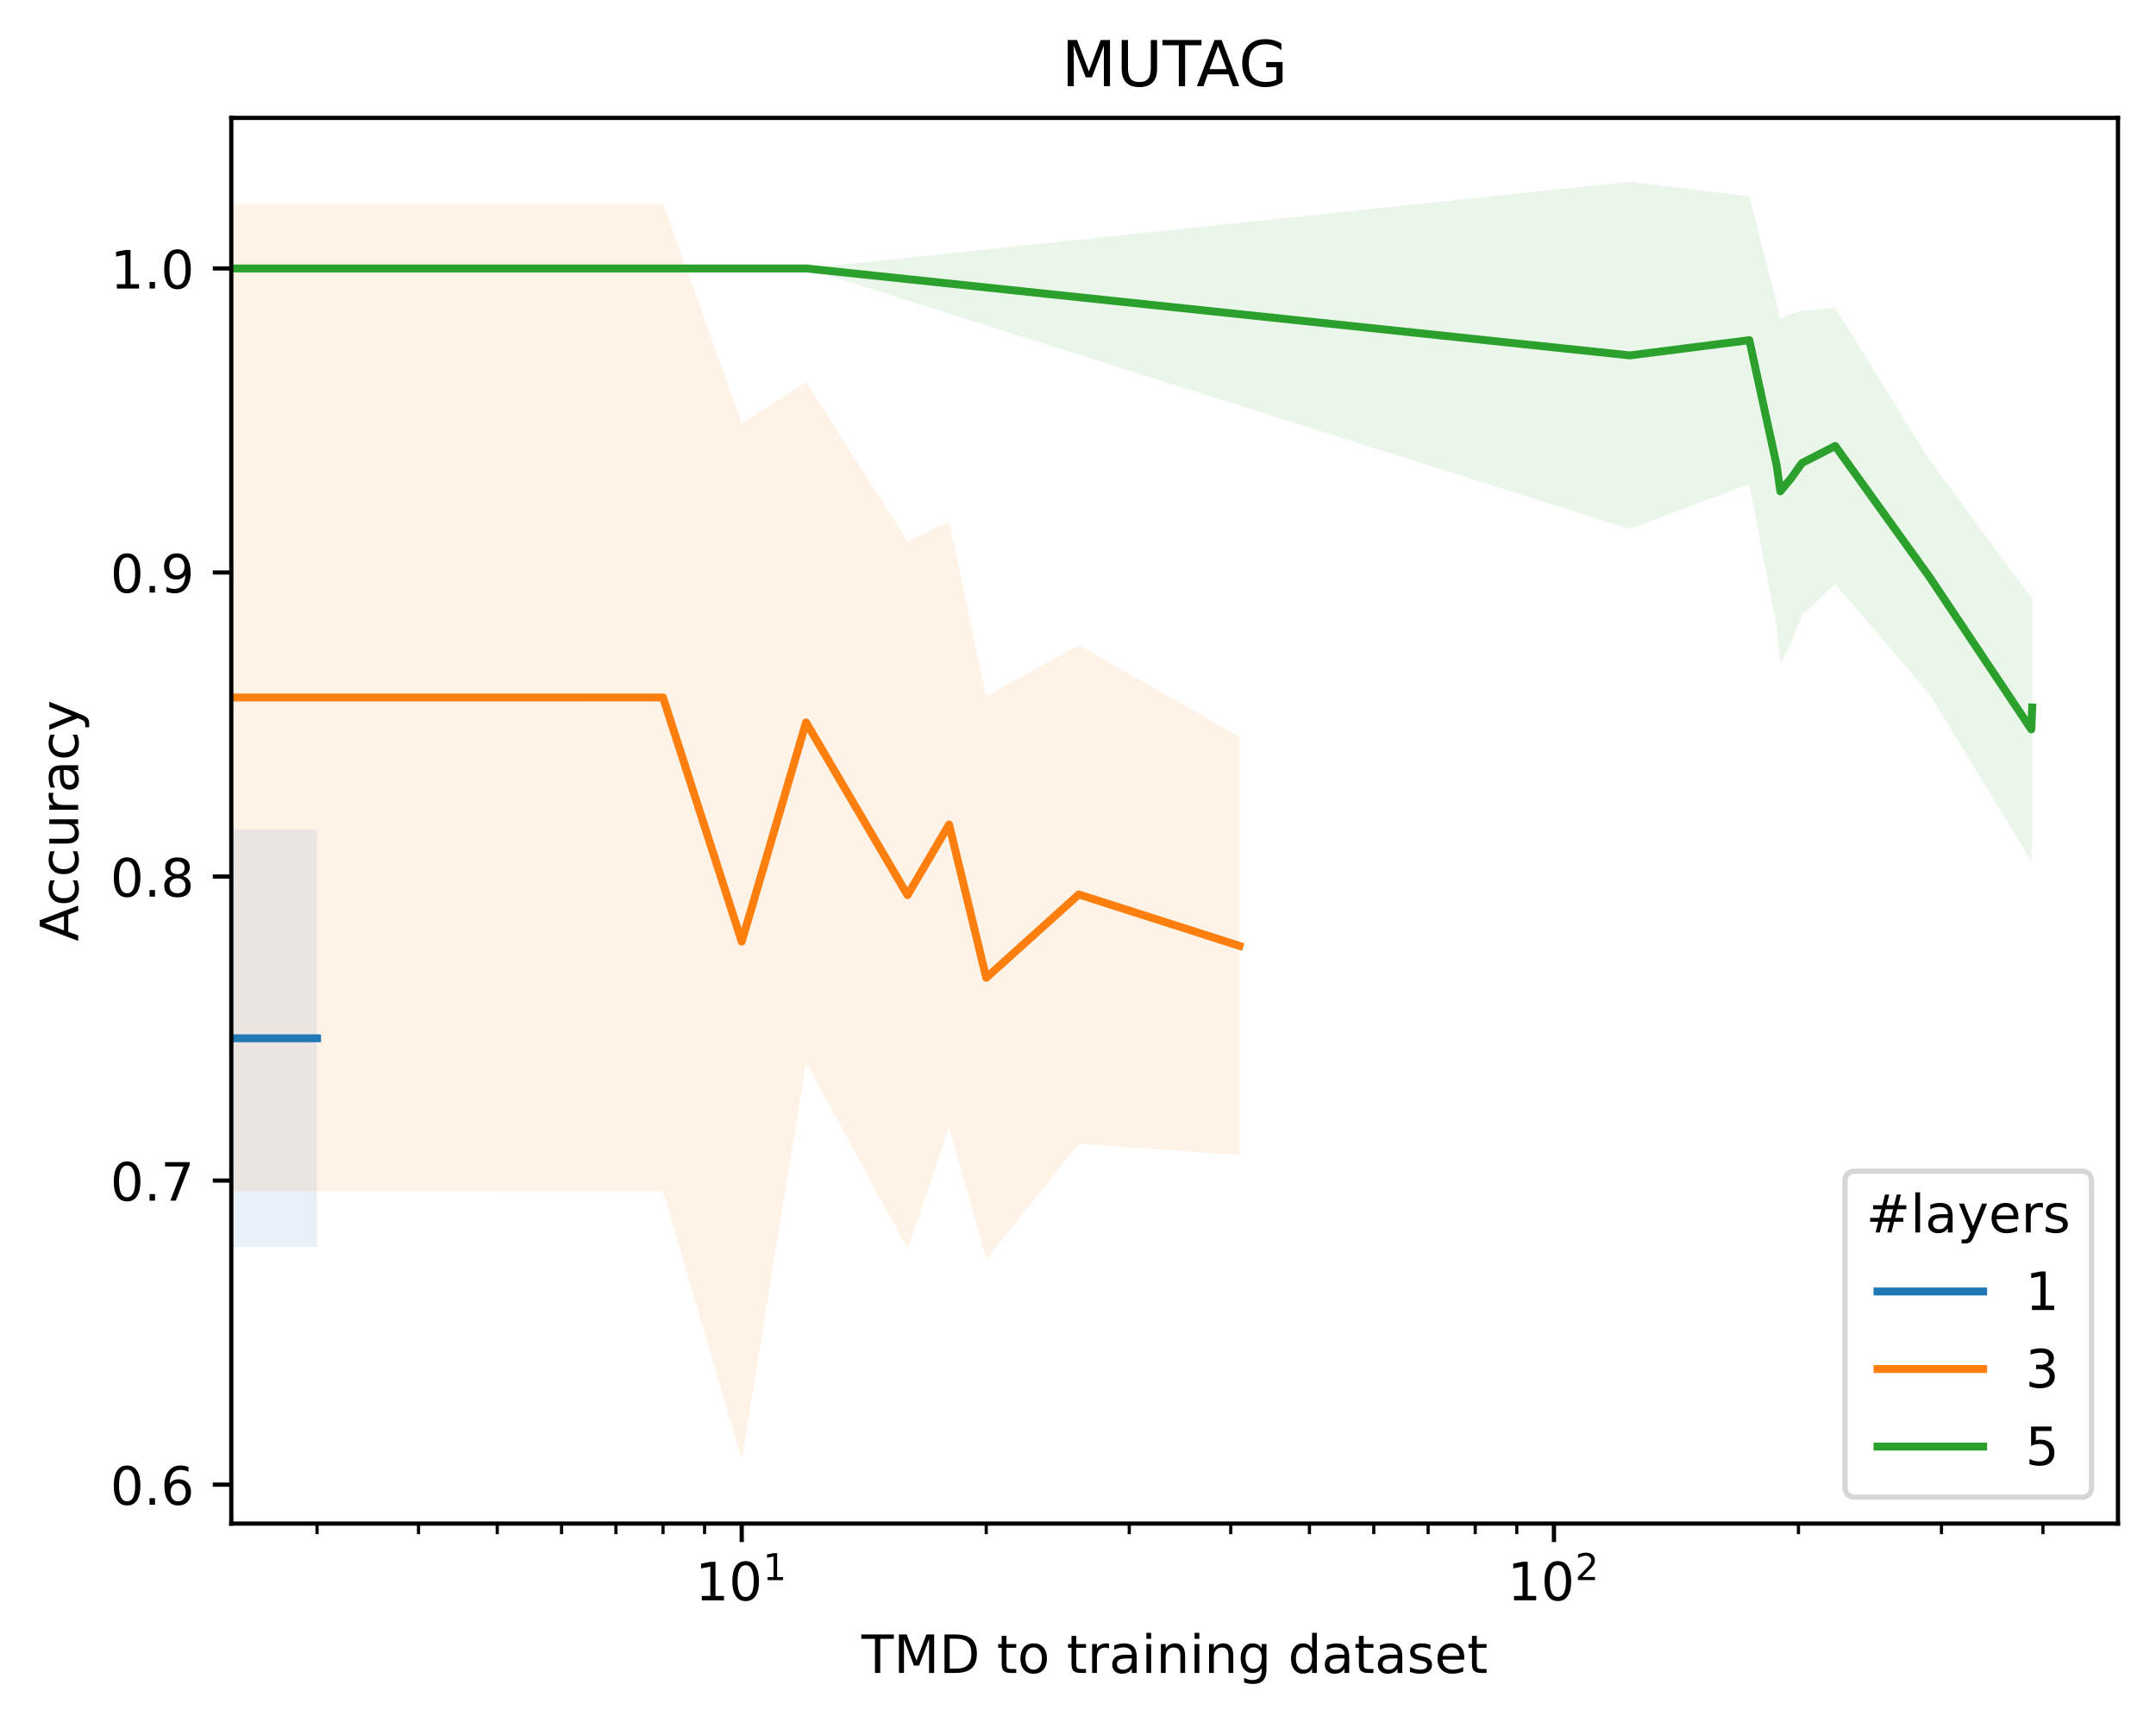
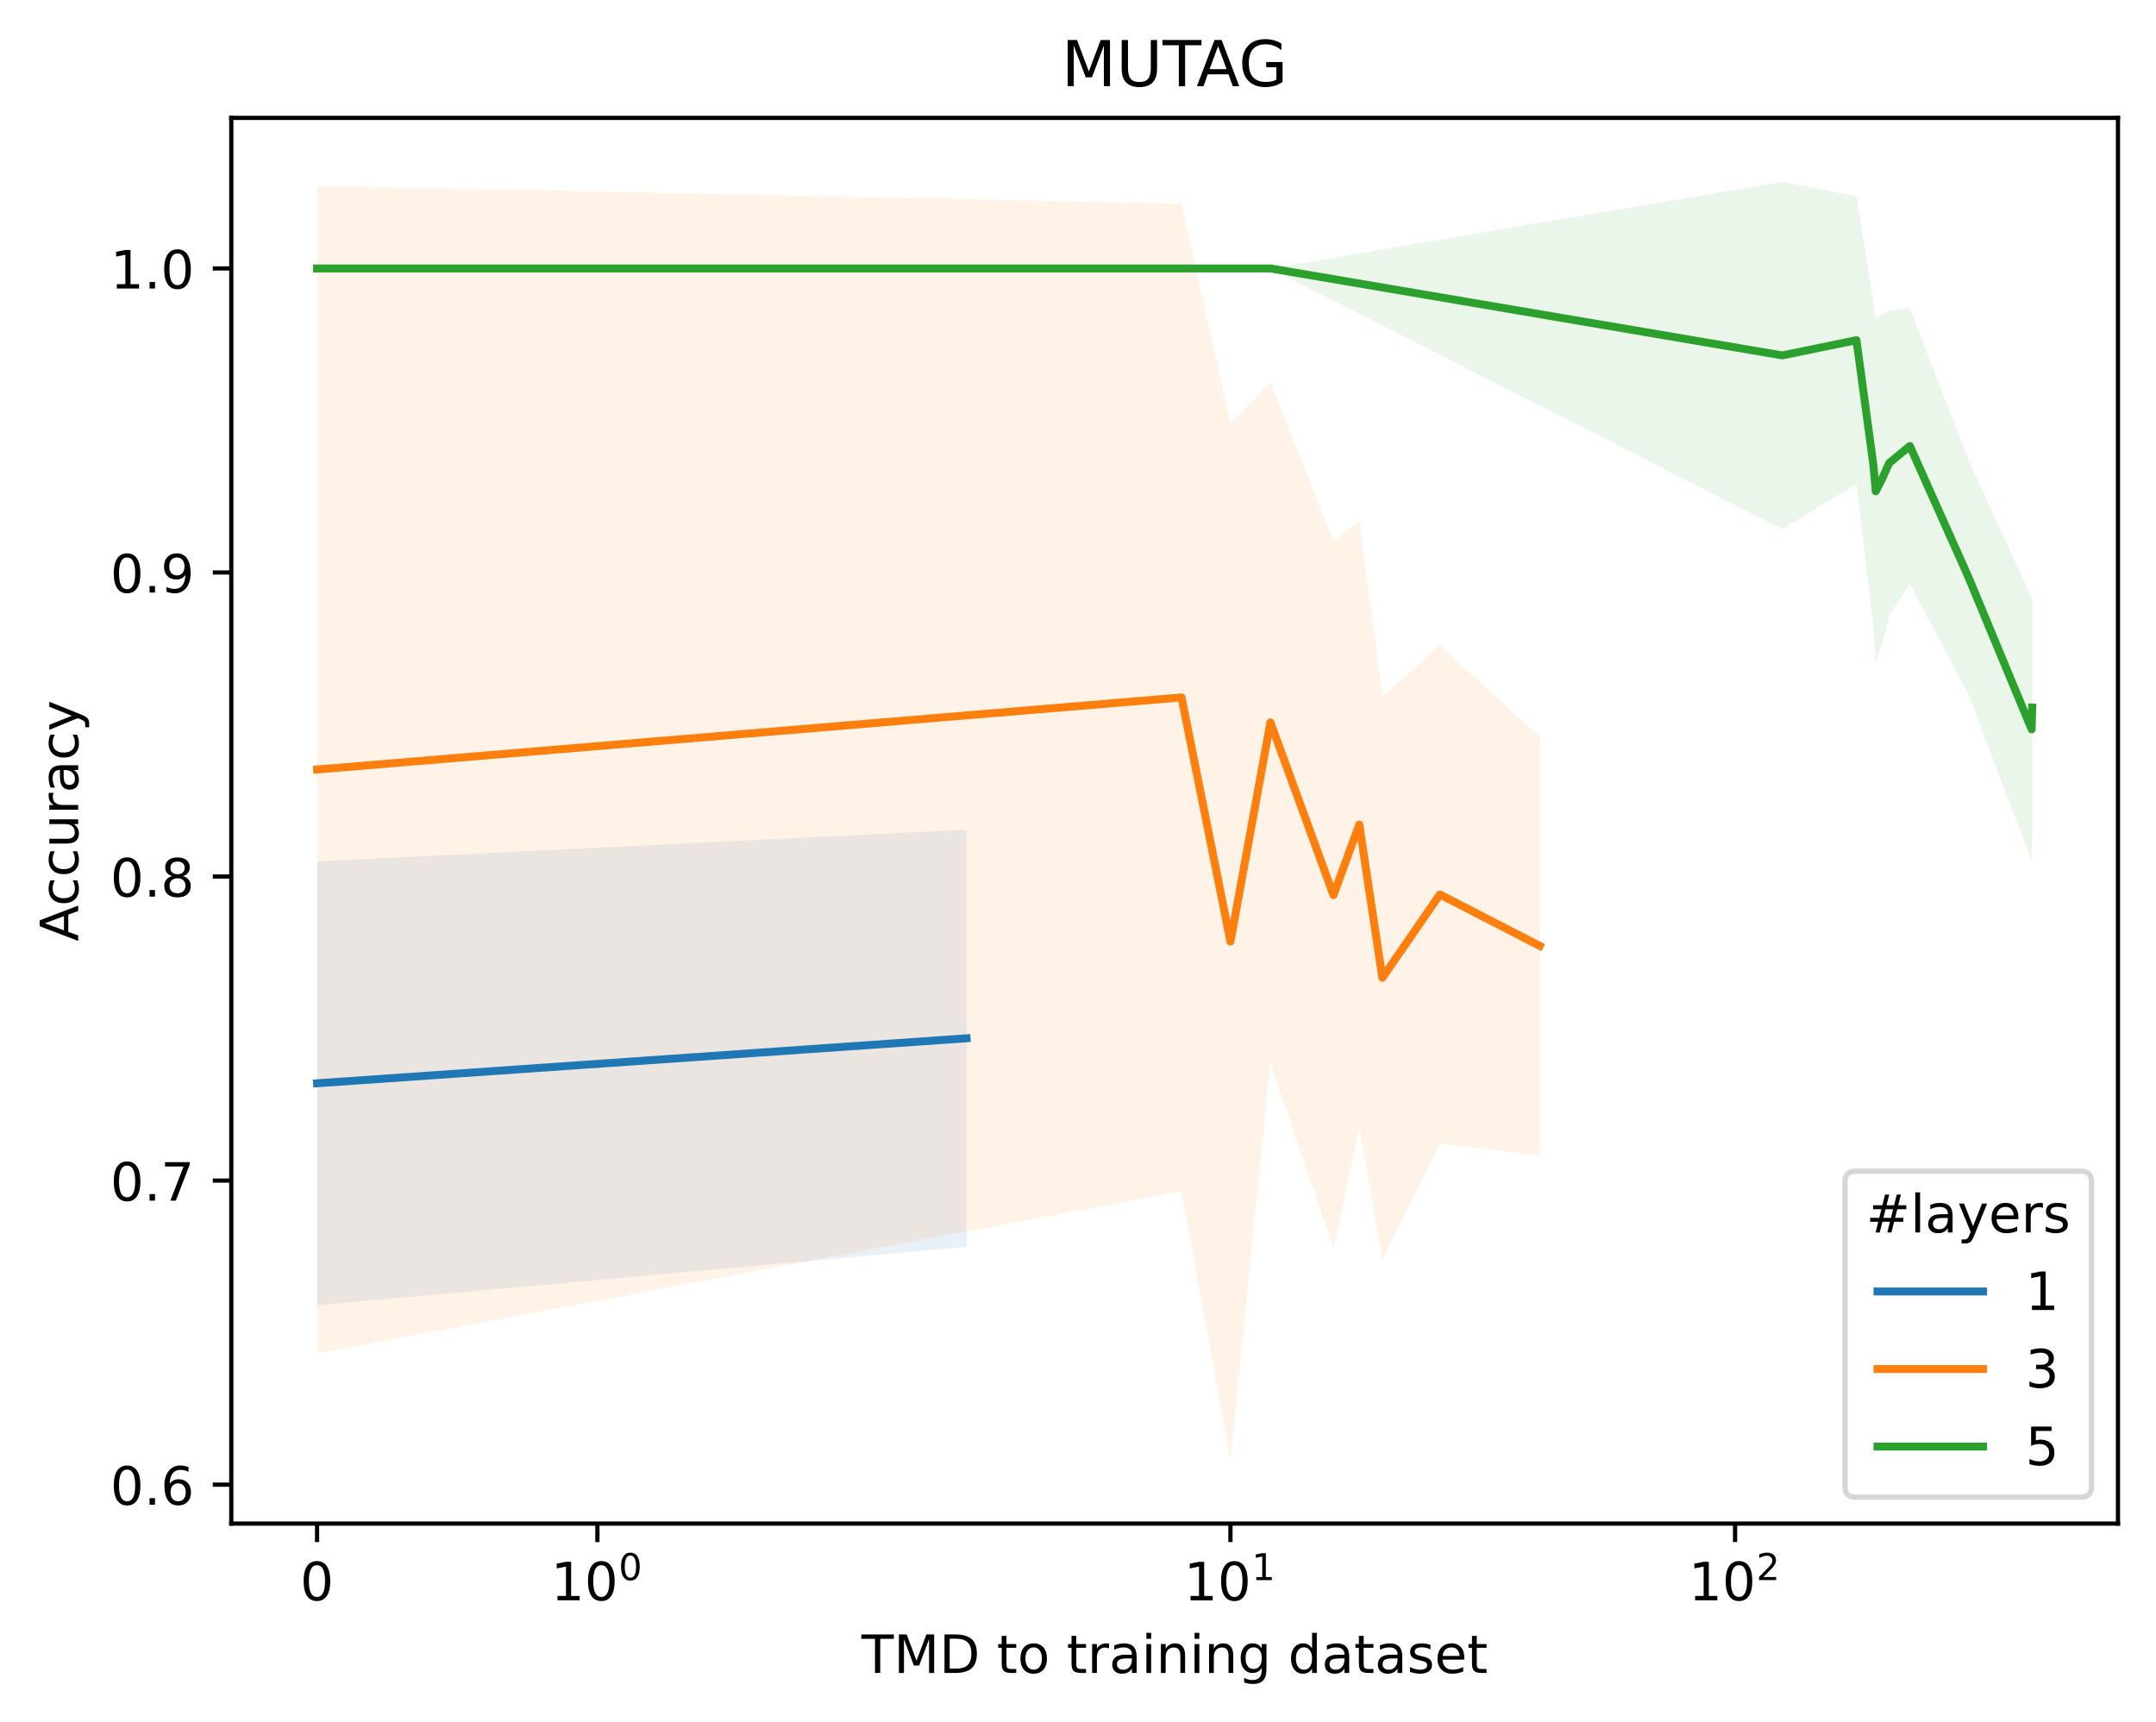
<svg xmlns="http://www.w3.org/2000/svg" xmlns:xlink="http://www.w3.org/1999/xlink" width="408.101pt" height="325.986pt" viewBox="0 0 408.101 325.986" version="1.1">
  <defs>
    <style type="text/css">*{stroke-linejoin: round; stroke-linecap: butt}</style>
  </defs>
  <g id="figure_1">
    <g id="patch_1">
      <path d="M 0 325.986  L 408.101 325.986  L 408.101 0  L 0 0  z " style="fill: #ffffff" />
    </g>
    <g id="axes_1">
      <g id="patch_2">
        <path d="M 43.781 288.43  L 400.901 288.43  L 400.901 22.318  L 43.781 22.318  z " style="fill: #ffffff" />
      </g>
      <g id="PolyCollection_1">
-         <path d="M -153753.423 163.058  L -153753.423 247.094  L 60.014 236.043  L 60.014 157.072  L 60.014 157.072  L -153753.423 163.058  z " clip-path="url(#p23cd9a991d)" style="fill: #1f77b4; fill-opacity: 0.1" />
+         <path d="M 60.014 163.058  L 60.014 247.094  L 182.964 236.043  L 182.964 157.072  L 182.964 157.072  L 60.014 163.058  z " clip-path="url(#pe7abf7d14f)" style="fill: #1f77b4; fill-opacity: 0.1" />
      </g>
      <g id="PolyCollection_2">
-         <path d="M -153753.423 35.162  L -153753.423 256.189  L 125.502 225.51  L 140.401 276.334  L 152.575 201.162  L 171.783 236.388  L 179.647 213.537  L 186.682 238.403  L 204.199 216.53  L 234.611 218.66  L 234.611 139.459  L 234.611 139.459  L 204.199 122.134  L 186.682 131.804  L 179.647 98.65  L 171.783 102.506  L 152.575 72.345  L 140.401 80.173  L 125.502 38.558  L -153753.423 35.162  z " clip-path="url(#p23cd9a991d)" style="fill: #ff7f0e; fill-opacity: 0.1" />
+         <path d="M 60.014 35.162  L 60.014 256.189  L 223.651 225.51  L 232.908 276.334  L 240.471 201.162  L 252.405 236.388  L 257.291 213.537  L 261.661 238.403  L 272.545 216.53  L 291.439 218.66  L 291.439 139.459  L 291.439 139.459  L 272.545 122.134  L 261.661 131.804  L 257.291 98.65  L 252.405 102.506  L 240.471 72.345  L 232.908 80.173  L 223.651 38.558  L 60.014 35.162  z " clip-path="url(#pe7abf7d14f)" style="fill: #ff7f0e; fill-opacity: 0.1" />
      </g>
      <g id="PolyCollection_3">
-         <path d="M -153753.423 50.818  L -153753.423 50.818  L 152.575 50.818  L 308.504 100.146  L 331.124 91.628  L 336.291 118.738  L 336.997 125.587  L 339.073 121.558  L 341.086 116.493  L 347.39 110.565  L 365.231 131.401  L 384.496 163.001  L 384.669 157.763  L 384.669 110.104  L 384.669 110.104  L 384.496 113.155  L 365.231 87.081  L 347.39 58.301  L 341.086 58.819  L 339.073 59.395  L 336.997 60.431  L 336.291 57.38  L 331.124 37.177  L 308.504 34.414  L 152.575 50.818  L -153753.423 50.818  z " clip-path="url(#p23cd9a991d)" style="fill: #2ca02c; fill-opacity: 0.1" />
+         <path d="M 60.014 50.818  L 60.014 50.818  L 240.471 50.818  L 337.348 100.146  L 351.402 91.628  L 354.612 118.738  L 355.051 125.587  L 356.34 121.558  L 357.591 116.493  L 361.508 110.565  L 372.592 131.401  L 384.561 163.001  L 384.669 157.763  L 384.669 110.104  L 384.669 110.104  L 384.561 113.155  L 372.592 87.081  L 361.508 58.301  L 357.591 58.819  L 356.34 59.395  L 355.051 60.431  L 354.612 57.38  L 351.402 37.177  L 337.348 34.414  L 240.471 50.818  L 60.014 50.818  z " clip-path="url(#pe7abf7d14f)" style="fill: #2ca02c; fill-opacity: 0.1" />
      </g>
      <g id="matplotlib.axis_1">
        <g id="xtick_1">
          <g id="line2d_1">
            <defs>
-               <path id="m5a3f3d9ab6" d="M 0 0  L 0 3.5  " style="stroke: #000000; stroke-width: 0.8" />
-             </defs>
-             <g>
-               <use xlink:href="#m5a3f3d9ab6" x="140.401" y="288.43" style="stroke: #000000; stroke-width: 0.8" />
+               <path id="mceaeea962c" d="M 0 0  L 0 3.5  " style="stroke: #000000; stroke-width: 0.8" />
+             </defs>
+             <g>
+               <use xlink:href="#mceaeea962c" x="60.014" y="288.43" style="stroke: #000000; stroke-width: 0.8" />
            </g>
          </g>
          <g id="text_1">
-             <g transform="translate(131.6014 303.0286) scale(0.1 -0.1)">
+             <g transform="translate(56.81398 303.0286) scale(0.1 -0.1)">
+               <defs>
+                 <path id="DejaVuSans-30" d="M 2034 4250  Q 1547 4250 1301 3770  Q 1056 3291 1056 2328  Q 1056 1369 1301 889  Q 1547 409 2034 409  Q 2525 409 2770 889  Q 3016 1369 3016 2328  Q 3016 3291 2770 3770  Q 2525 4250 2034 4250  z M 2034 4750  Q 2819 4750 3233 4129  Q 3647 3509 3647 2328  Q 3647 1150 3233 529  Q 2819 -91 2034 -91  Q 1250 -91 836 529  Q 422 1150 422 2328  Q 422 3509 836 4129  Q 1250 4750 2034 4750  z " transform="scale(0.015625)" />
+               </defs>
+               <use xlink:href="#DejaVuSans-30" transform="translate(0 0.78125)" />
+             </g>
+           </g>
+         </g>
+         <g id="xtick_2">
+           <g id="line2d_2">
+             <g>
+               <use xlink:href="#mceaeea962c" x="113.079" y="288.43" style="stroke: #000000; stroke-width: 0.8" />
+             </g>
+           </g>
+           <g id="text_2">
+             <g transform="translate(104.2791 303.0286) scale(0.1 -0.1)">
              <defs>
                <path id="DejaVuSans-31" d="M 794 531  L 1825 531  L 1825 4091  L 703 3866  L 703 4441  L 1819 4666  L 2450 4666  L 2450 531  L 3481 531  L 3481 0  L 794 0  L 794 531  z " transform="scale(0.015625)" />
-                 <path id="DejaVuSans-30" d="M 2034 4250  Q 1547 4250 1301 3770  Q 1056 3291 1056 2328  Q 1056 1369 1301 889  Q 1547 409 2034 409  Q 2525 409 2770 889  Q 3016 1369 3016 2328  Q 3016 3291 2770 3770  Q 2525 4250 2034 4250  z M 2034 4750  Q 2819 4750 3233 4129  Q 3647 3509 3647 2328  Q 3647 1150 3233 529  Q 2819 -91 2034 -91  Q 1250 -91 836 529  Q 422 1150 422 2328  Q 422 3509 836 4129  Q 1250 4750 2034 4750  z " transform="scale(0.015625)" />
-               </defs>
+               </defs>
+               <use xlink:href="#DejaVuSans-31" transform="translate(0 0.765625)" />
+               <use xlink:href="#DejaVuSans-30" transform="translate(63.62305 0.765625)" />
+               <use xlink:href="#DejaVuSans-30" transform="translate(128.2031 39.04688) scale(0.7)" />
+             </g>
+           </g>
+         </g>
+         <g id="xtick_3">
+           <g id="line2d_3">
+             <g>
+               <use xlink:href="#mceaeea962c" x="232.908" y="288.43" style="stroke: #000000; stroke-width: 0.8" />
+             </g>
+           </g>
+           <g id="text_3">
+             <g transform="translate(224.1078 303.0286) scale(0.1 -0.1)">
              <use xlink:href="#DejaVuSans-31" transform="translate(0 0.684375)" />
              <use xlink:href="#DejaVuSans-30" transform="translate(63.62305 0.684375)" />
              <use xlink:href="#DejaVuSans-31" transform="translate(128.2031 38.96563) scale(0.7)" />
            </g>
          </g>
        </g>
-         <g id="xtick_2">
-           <g id="line2d_2">
-             <g>
-               <use xlink:href="#m5a3f3d9ab6" x="294.141" y="288.43" style="stroke: #000000; stroke-width: 0.8" />
-             </g>
-           </g>
-           <g id="text_2">
-             <g transform="translate(285.3415 303.0286) scale(0.1 -0.1)">
+         <g id="xtick_4">
+           <g id="line2d_4">
+             <g>
+               <use xlink:href="#mceaeea962c" x="328.425" y="288.43" style="stroke: #000000; stroke-width: 0.8" />
+             </g>
+           </g>
+           <g id="text_4">
+             <g transform="translate(319.625 303.0286) scale(0.1 -0.1)">
              <defs>
                <path id="DejaVuSans-32" d="M 1228 531  L 3431 531  L 3431 0  L 469 0  L 469 531  Q 828 903 1448 1529  Q 2069 2156 2228 2338  Q 2531 2678 2651 2914  Q 2772 3150 2772 3378  Q 2772 3750 2511 3984  Q 2250 4219 1831 4219  Q 1534 4219 1204 4116  Q 875 4013 500 3803  L 500 4441  Q 881 4594 1212 4672  Q 1544 4750 1819 4750  Q 2544 4750 2975 4387  Q 3406 4025 3406 3419  Q 3406 3131 3298 2873  Q 3191 2616 2906 2266  Q 2828 2175 2409 1742  Q 1991 1309 1228 531  z " transform="scale(0.015625)" />
              </defs>
              <use xlink:href="#DejaVuSans-31" transform="translate(0 0.765625)" />
              <use xlink:href="#DejaVuSans-30" transform="translate(63.62305 0.765625)" />
              <use xlink:href="#DejaVuSans-32" transform="translate(128.2031 39.04688) scale(0.7)" />
            </g>
          </g>
        </g>
-         <g id="xtick_3">
-           <g id="line2d_3">
-             <defs>
-               <path id="m5af403323f" d="M 0 0  L 0 2  " style="stroke: #000000; stroke-width: 0.6" />
-             </defs>
-             <g>
-               <use xlink:href="#m5af403323f" x="60.014" y="288.43" style="stroke: #000000; stroke-width: 0.6" />
-             </g>
-           </g>
-         </g>
-         <g id="xtick_4">
-           <g id="line2d_4">
-             <g>
-               <use xlink:href="#m5af403323f" x="79.222" y="288.43" style="stroke: #000000; stroke-width: 0.6" />
-             </g>
-           </g>
-         </g>
-         <g id="xtick_5">
-           <g id="line2d_5">
-             <g>
-               <use xlink:href="#m5af403323f" x="94.121" y="288.43" style="stroke: #000000; stroke-width: 0.6" />
-             </g>
-           </g>
-         </g>
-         <g id="xtick_6">
-           <g id="line2d_6">
-             <g>
-               <use xlink:href="#m5af403323f" x="106.294" y="288.43" style="stroke: #000000; stroke-width: 0.6" />
-             </g>
-           </g>
-         </g>
-         <g id="xtick_7">
-           <g id="line2d_7">
-             <g>
-               <use xlink:href="#m5af403323f" x="116.587" y="288.43" style="stroke: #000000; stroke-width: 0.6" />
-             </g>
-           </g>
-         </g>
-         <g id="xtick_8">
-           <g id="line2d_8">
-             <g>
-               <use xlink:href="#m5af403323f" x="125.502" y="288.43" style="stroke: #000000; stroke-width: 0.6" />
-             </g>
-           </g>
-         </g>
-         <g id="xtick_9">
-           <g id="line2d_9">
-             <g>
-               <use xlink:href="#m5af403323f" x="133.367" y="288.43" style="stroke: #000000; stroke-width: 0.6" />
-             </g>
-           </g>
-         </g>
-         <g id="xtick_10">
-           <g id="line2d_10">
-             <g>
-               <use xlink:href="#m5af403323f" x="186.682" y="288.43" style="stroke: #000000; stroke-width: 0.6" />
-             </g>
-           </g>
-         </g>
-         <g id="xtick_11">
-           <g id="line2d_11">
-             <g>
-               <use xlink:href="#m5af403323f" x="213.754" y="288.43" style="stroke: #000000; stroke-width: 0.6" />
-             </g>
-           </g>
-         </g>
-         <g id="xtick_12">
-           <g id="line2d_12">
-             <g>
-               <use xlink:href="#m5af403323f" x="232.962" y="288.43" style="stroke: #000000; stroke-width: 0.6" />
-             </g>
-           </g>
-         </g>
-         <g id="xtick_13">
-           <g id="line2d_13">
-             <g>
-               <use xlink:href="#m5af403323f" x="247.861" y="288.43" style="stroke: #000000; stroke-width: 0.6" />
-             </g>
-           </g>
-         </g>
-         <g id="xtick_14">
-           <g id="line2d_14">
-             <g>
-               <use xlink:href="#m5af403323f" x="260.034" y="288.43" style="stroke: #000000; stroke-width: 0.6" />
-             </g>
-           </g>
-         </g>
-         <g id="xtick_15">
-           <g id="line2d_15">
-             <g>
-               <use xlink:href="#m5af403323f" x="270.327" y="288.43" style="stroke: #000000; stroke-width: 0.6" />
-             </g>
-           </g>
-         </g>
-         <g id="xtick_16">
-           <g id="line2d_16">
-             <g>
-               <use xlink:href="#m5af403323f" x="279.243" y="288.43" style="stroke: #000000; stroke-width: 0.6" />
-             </g>
-           </g>
-         </g>
-         <g id="xtick_17">
-           <g id="line2d_17">
-             <g>
-               <use xlink:href="#m5af403323f" x="287.107" y="288.43" style="stroke: #000000; stroke-width: 0.6" />
-             </g>
-           </g>
-         </g>
-         <g id="xtick_18">
-           <g id="line2d_18">
-             <g>
-               <use xlink:href="#m5af403323f" x="340.422" y="288.43" style="stroke: #000000; stroke-width: 0.6" />
-             </g>
-           </g>
-         </g>
-         <g id="xtick_19">
-           <g id="line2d_19">
-             <g>
-               <use xlink:href="#m5af403323f" x="367.494" y="288.43" style="stroke: #000000; stroke-width: 0.6" />
-             </g>
-           </g>
-         </g>
-         <g id="xtick_20">
-           <g id="line2d_20">
-             <g>
-               <use xlink:href="#m5af403323f" x="386.702" y="288.43" style="stroke: #000000; stroke-width: 0.6" />
-             </g>
-           </g>
-         </g>
-         <g id="text_3">
+         <g id="text_5">
          <g transform="translate(163.0631 316.7067) scale(0.1 -0.1)">
            <defs>
              <path id="DejaVuSans-54" d="M -19 4666  L 3928 4666  L 3928 4134  L 2272 4134  L 2272 0  L 1638 0  L 1638 4134  L -19 4134  L -19 4666  z " transform="scale(0.015625)" />
              <path id="DejaVuSans-4d" d="M 628 4666  L 1569 4666  L 2759 1491  L 3956 4666  L 4897 4666  L 4897 0  L 4281 0  L 4281 4097  L 3078 897  L 2444 897  L 1241 4097  L 1241 0  L 628 0  L 628 4666  z " transform="scale(0.015625)" />
              <path id="DejaVuSans-44" d="M 1259 4147  L 1259 519  L 2022 519  Q 2988 519 3436 956  Q 3884 1394 3884 2338  Q 3884 3275 3436 3711  Q 2988 4147 2022 4147  L 1259 4147  z M 628 4666  L 1925 4666  Q 3281 4666 3915 4102  Q 4550 3538 4550 2338  Q 4550 1131 3912 565  Q 3275 0 1925 0  L 628 0  L 628 4666  z " transform="scale(0.015625)" />
              <path id="DejaVuSans-20" transform="scale(0.015625)" />
              <path id="DejaVuSans-74" d="M 1172 4494  L 1172 3500  L 2356 3500  L 2356 3053  L 1172 3053  L 1172 1153  Q 1172 725 1289 603  Q 1406 481 1766 481  L 2356 481  L 2356 0  L 1766 0  Q 1100 0 847 248  Q 594 497 594 1153  L 594 3053  L 172 3053  L 172 3500  L 594 3500  L 594 4494  L 1172 4494  z " transform="scale(0.015625)" />
              <path id="DejaVuSans-6f" d="M 1959 3097  Q 1497 3097 1228 2736  Q 959 2375 959 1747  Q 959 1119 1226 758  Q 1494 397 1959 397  Q 2419 397 2687 759  Q 2956 1122 2956 1747  Q 2956 2369 2687 2733  Q 2419 3097 1959 3097  z M 1959 3584  Q 2709 3584 3137 3096  Q 3566 2609 3566 1747  Q 3566 888 3137 398  Q 2709 -91 1959 -91  Q 1206 -91 779 398  Q 353 888 353 1747  Q 353 2609 779 3096  Q 1206 3584 1959 3584  z " transform="scale(0.015625)" />
              <path id="DejaVuSans-72" d="M 2631 2963  Q 2534 3019 2420 3045  Q 2306 3072 2169 3072  Q 1681 3072 1420 2755  Q 1159 2438 1159 1844  L 1159 0  L 581 0  L 581 3500  L 1159 3500  L 1159 2956  Q 1341 3275 1631 3429  Q 1922 3584 2338 3584  Q 2397 3584 2469 3576  Q 2541 3569 2628 3553  L 2631 2963  z " transform="scale(0.015625)" />
              <path id="DejaVuSans-61" d="M 2194 1759  Q 1497 1759 1228 1600  Q 959 1441 959 1056  Q 959 750 1161 570  Q 1363 391 1709 391  Q 2188 391 2477 730  Q 2766 1069 2766 1631  L 2766 1759  L 2194 1759  z M 3341 1997  L 3341 0  L 2766 0  L 2766 531  Q 2569 213 2275 61  Q 1981 -91 1556 -91  Q 1019 -91 701 211  Q 384 513 384 1019  Q 384 1609 779 1909  Q 1175 2209 1959 2209  L 2766 2209  L 2766 2266  Q 2766 2663 2505 2880  Q 2244 3097 1772 3097  Q 1472 3097 1187 3025  Q 903 2953 641 2809  L 641 3341  Q 956 3463 1253 3523  Q 1550 3584 1831 3584  Q 2591 3584 2966 3190  Q 3341 2797 3341 1997  z " transform="scale(0.015625)" />
              <path id="DejaVuSans-69" d="M 603 3500  L 1178 3500  L 1178 0  L 603 0  L 603 3500  z M 603 4863  L 1178 4863  L 1178 4134  L 603 4134  L 603 4863  z " transform="scale(0.015625)" />
              <path id="DejaVuSans-6e" d="M 3513 2113  L 3513 0  L 2938 0  L 2938 2094  Q 2938 2591 2744 2837  Q 2550 3084 2163 3084  Q 1697 3084 1428 2787  Q 1159 2491 1159 1978  L 1159 0  L 581 0  L 581 3500  L 1159 3500  L 1159 2956  Q 1366 3272 1645 3428  Q 1925 3584 2291 3584  Q 2894 3584 3203 3211  Q 3513 2838 3513 2113  z " transform="scale(0.015625)" />
              <path id="DejaVuSans-67" d="M 2906 1791  Q 2906 2416 2648 2759  Q 2391 3103 1925 3103  Q 1463 3103 1205 2759  Q 947 2416 947 1791  Q 947 1169 1205 825  Q 1463 481 1925 481  Q 2391 481 2648 825  Q 2906 1169 2906 1791  z M 3481 434  Q 3481 -459 3084 -895  Q 2688 -1331 1869 -1331  Q 1566 -1331 1297 -1286  Q 1028 -1241 775 -1147  L 775 -588  Q 1028 -725 1275 -790  Q 1522 -856 1778 -856  Q 2344 -856 2625 -561  Q 2906 -266 2906 331  L 2906 616  Q 2728 306 2450 153  Q 2172 0 1784 0  Q 1141 0 747 490  Q 353 981 353 1791  Q 353 2603 747 3093  Q 1141 3584 1784 3584  Q 2172 3584 2450 3431  Q 2728 3278 2906 2969  L 2906 3500  L 3481 3500  L 3481 434  z " transform="scale(0.015625)" />
              <path id="DejaVuSans-64" d="M 2906 2969  L 2906 4863  L 3481 4863  L 3481 0  L 2906 0  L 2906 525  Q 2725 213 2448 61  Q 2172 -91 1784 -91  Q 1150 -91 751 415  Q 353 922 353 1747  Q 353 2572 751 3078  Q 1150 3584 1784 3584  Q 2172 3584 2448 3432  Q 2725 3281 2906 2969  z M 947 1747  Q 947 1113 1208 752  Q 1469 391 1925 391  Q 2381 391 2643 752  Q 2906 1113 2906 1747  Q 2906 2381 2643 2742  Q 2381 3103 1925 3103  Q 1469 3103 1208 2742  Q 947 2381 947 1747  z " transform="scale(0.015625)" />
              <path id="DejaVuSans-73" d="M 2834 3397  L 2834 2853  Q 2591 2978 2328 3040  Q 2066 3103 1784 3103  Q 1356 3103 1142 2972  Q 928 2841 928 2578  Q 928 2378 1081 2264  Q 1234 2150 1697 2047  L 1894 2003  Q 2506 1872 2764 1633  Q 3022 1394 3022 966  Q 3022 478 2636 193  Q 2250 -91 1575 -91  Q 1294 -91 989 -36  Q 684 19 347 128  L 347 722  Q 666 556 975 473  Q 1284 391 1588 391  Q 1994 391 2212 530  Q 2431 669 2431 922  Q 2431 1156 2273 1281  Q 2116 1406 1581 1522  L 1381 1569  Q 847 1681 609 1914  Q 372 2147 372 2553  Q 372 3047 722 3315  Q 1072 3584 1716 3584  Q 2034 3584 2315 3537  Q 2597 3491 2834 3397  z " transform="scale(0.015625)" />
              <path id="DejaVuSans-65" d="M 3597 1894  L 3597 1613  L 953 1613  Q 991 1019 1311 708  Q 1631 397 2203 397  Q 2534 397 2845 478  Q 3156 559 3463 722  L 3463 178  Q 3153 47 2828 -22  Q 2503 -91 2169 -91  Q 1331 -91 842 396  Q 353 884 353 1716  Q 353 2575 817 3079  Q 1281 3584 2069 3584  Q 2775 3584 3186 3129  Q 3597 2675 3597 1894  z M 3022 2063  Q 3016 2534 2758 2815  Q 2500 3097 2075 3097  Q 1594 3097 1305 2825  Q 1016 2553 972 2059  L 3022 2063  z " transform="scale(0.015625)" />
            </defs>
            <use xlink:href="#DejaVuSans-54" />
            <use xlink:href="#DejaVuSans-4d" x="61.084" />
            <use xlink:href="#DejaVuSans-44" x="147.363" />
            <use xlink:href="#DejaVuSans-20" x="224.365" />
            <use xlink:href="#DejaVuSans-74" x="256.152" />
            <use xlink:href="#DejaVuSans-6f" x="295.361" />
            <use xlink:href="#DejaVuSans-20" x="356.543" />
            <use xlink:href="#DejaVuSans-74" x="388.33" />
            <use xlink:href="#DejaVuSans-72" x="427.539" />
            <use xlink:href="#DejaVuSans-61" x="468.652" />
            <use xlink:href="#DejaVuSans-69" x="529.932" />
            <use xlink:href="#DejaVuSans-6e" x="557.715" />
            <use xlink:href="#DejaVuSans-69" x="621.094" />
            <use xlink:href="#DejaVuSans-6e" x="648.877" />
            <use xlink:href="#DejaVuSans-67" x="712.256" />
            <use xlink:href="#DejaVuSans-20" x="775.732" />
            <use xlink:href="#DejaVuSans-64" x="807.52" />
            <use xlink:href="#DejaVuSans-61" x="870.996" />
            <use xlink:href="#DejaVuSans-74" x="932.275" />
            <use xlink:href="#DejaVuSans-61" x="971.484" />
            <use xlink:href="#DejaVuSans-73" x="1032.764" />
            <use xlink:href="#DejaVuSans-65" x="1084.863" />
            <use xlink:href="#DejaVuSans-74" x="1146.387" />
          </g>
        </g>
      </g>
      <g id="matplotlib.axis_2">
        <g id="ytick_1">
-           <g id="line2d_21">
-             <defs>
-               <path id="ma6baaa6a51" d="M 0 0  L -3.5 0  " style="stroke: #000000; stroke-width: 0.8" />
-             </defs>
-             <g>
-               <use xlink:href="#ma6baaa6a51" x="43.781" y="281.054" style="stroke: #000000; stroke-width: 0.8" />
-             </g>
-           </g>
-           <g id="text_4">
+           <g id="line2d_5">
+             <defs>
+               <path id="mae89936f33" d="M 0 0  L -3.5 0  " style="stroke: #000000; stroke-width: 0.8" />
+             </defs>
+             <g>
+               <use xlink:href="#mae89936f33" x="43.781" y="281.054" style="stroke: #000000; stroke-width: 0.8" />
+             </g>
+           </g>
+           <g id="text_6">
            <g transform="translate(20.87813 284.8532) scale(0.1 -0.1)">
              <defs>
                <path id="DejaVuSans-2e" d="M 684 794  L 1344 794  L 1344 0  L 684 0  L 684 794  z " transform="scale(0.015625)" />
                <path id="DejaVuSans-36" d="M 2113 2584  Q 1688 2584 1439 2293  Q 1191 2003 1191 1497  Q 1191 994 1439 701  Q 1688 409 2113 409  Q 2538 409 2786 701  Q 3034 994 3034 1497  Q 3034 2003 2786 2293  Q 2538 2584 2113 2584  z M 3366 4563  L 3366 3988  Q 3128 4100 2886 4159  Q 2644 4219 2406 4219  Q 1781 4219 1451 3797  Q 1122 3375 1075 2522  Q 1259 2794 1537 2939  Q 1816 3084 2150 3084  Q 2853 3084 3261 2657  Q 3669 2231 3669 1497  Q 3669 778 3244 343  Q 2819 -91 2113 -91  Q 1303 -91 875 529  Q 447 1150 447 2328  Q 447 3434 972 4092  Q 1497 4750 2381 4750  Q 2619 4750 2861 4703  Q 3103 4656 3366 4563  z " transform="scale(0.015625)" />
              </defs>
              <use xlink:href="#DejaVuSans-30" />
              <use xlink:href="#DejaVuSans-2e" x="63.623" />
              <use xlink:href="#DejaVuSans-36" x="95.41" />
            </g>
          </g>
        </g>
        <g id="ytick_2">
-           <g id="line2d_22">
-             <g>
-               <use xlink:href="#ma6baaa6a51" x="43.781" y="223.495" style="stroke: #000000; stroke-width: 0.8" />
-             </g>
-           </g>
-           <g id="text_5">
+           <g id="line2d_6">
+             <g>
+               <use xlink:href="#mae89936f33" x="43.781" y="223.495" style="stroke: #000000; stroke-width: 0.8" />
+             </g>
+           </g>
+           <g id="text_7">
            <g transform="translate(20.87813 227.2943) scale(0.1 -0.1)">
              <defs>
                <path id="DejaVuSans-37" d="M 525 4666  L 3525 4666  L 3525 4397  L 1831 0  L 1172 0  L 2766 4134  L 525 4134  L 525 4666  z " transform="scale(0.015625)" />
              </defs>
              <use xlink:href="#DejaVuSans-30" />
              <use xlink:href="#DejaVuSans-2e" x="63.623" />
              <use xlink:href="#DejaVuSans-37" x="95.41" />
            </g>
          </g>
        </g>
        <g id="ytick_3">
-           <g id="line2d_23">
-             <g>
-               <use xlink:href="#ma6baaa6a51" x="43.781" y="165.936" style="stroke: #000000; stroke-width: 0.8" />
-             </g>
-           </g>
-           <g id="text_6">
+           <g id="line2d_7">
+             <g>
+               <use xlink:href="#mae89936f33" x="43.781" y="165.936" style="stroke: #000000; stroke-width: 0.8" />
+             </g>
+           </g>
+           <g id="text_8">
            <g transform="translate(20.87813 169.7354) scale(0.1 -0.1)">
              <defs>
                <path id="DejaVuSans-38" d="M 2034 2216  Q 1584 2216 1326 1975  Q 1069 1734 1069 1313  Q 1069 891 1326 650  Q 1584 409 2034 409  Q 2484 409 2743 651  Q 3003 894 3003 1313  Q 3003 1734 2745 1975  Q 2488 2216 2034 2216  z M 1403 2484  Q 997 2584 770 2862  Q 544 3141 544 3541  Q 544 4100 942 4425  Q 1341 4750 2034 4750  Q 2731 4750 3128 4425  Q 3525 4100 3525 3541  Q 3525 3141 3298 2862  Q 3072 2584 2669 2484  Q 3125 2378 3379 2068  Q 3634 1759 3634 1313  Q 3634 634 3220 271  Q 2806 -91 2034 -91  Q 1263 -91 848 271  Q 434 634 434 1313  Q 434 1759 690 2068  Q 947 2378 1403 2484  z M 1172 3481  Q 1172 3119 1398 2916  Q 1625 2713 2034 2713  Q 2441 2713 2670 2916  Q 2900 3119 2900 3481  Q 2900 3844 2670 4047  Q 2441 4250 2034 4250  Q 1625 4250 1398 4047  Q 1172 3844 1172 3481  z " transform="scale(0.015625)" />
              </defs>
              <use xlink:href="#DejaVuSans-30" />
              <use xlink:href="#DejaVuSans-2e" x="63.623" />
              <use xlink:href="#DejaVuSans-38" x="95.41" />
            </g>
          </g>
        </g>
        <g id="ytick_4">
-           <g id="line2d_24">
-             <g>
-               <use xlink:href="#ma6baaa6a51" x="43.781" y="108.377" style="stroke: #000000; stroke-width: 0.8" />
-             </g>
-           </g>
-           <g id="text_7">
+           <g id="line2d_8">
+             <g>
+               <use xlink:href="#mae89936f33" x="43.781" y="108.377" style="stroke: #000000; stroke-width: 0.8" />
+             </g>
+           </g>
+           <g id="text_9">
            <g transform="translate(20.87813 112.1765) scale(0.1 -0.1)">
              <defs>
                <path id="DejaVuSans-39" d="M 703 97  L 703 672  Q 941 559 1184 500  Q 1428 441 1663 441  Q 2288 441 2617 861  Q 2947 1281 2994 2138  Q 2813 1869 2534 1725  Q 2256 1581 1919 1581  Q 1219 1581 811 2004  Q 403 2428 403 3163  Q 403 3881 828 4315  Q 1253 4750 1959 4750  Q 2769 4750 3195 4129  Q 3622 3509 3622 2328  Q 3622 1225 3098 567  Q 2575 -91 1691 -91  Q 1453 -91 1209 -44  Q 966 3 703 97  z M 1959 2075  Q 2384 2075 2632 2365  Q 2881 2656 2881 3163  Q 2881 3666 2632 3958  Q 2384 4250 1959 4250  Q 1534 4250 1286 3958  Q 1038 3666 1038 3163  Q 1038 2656 1286 2365  Q 1534 2075 1959 2075  z " transform="scale(0.015625)" />
              </defs>
              <use xlink:href="#DejaVuSans-30" />
              <use xlink:href="#DejaVuSans-2e" x="63.623" />
              <use xlink:href="#DejaVuSans-39" x="95.41" />
            </g>
          </g>
        </g>
        <g id="ytick_5">
-           <g id="line2d_25">
-             <g>
-               <use xlink:href="#ma6baaa6a51" x="43.781" y="50.818" style="stroke: #000000; stroke-width: 0.8" />
-             </g>
-           </g>
-           <g id="text_8">
+           <g id="line2d_9">
+             <g>
+               <use xlink:href="#mae89936f33" x="43.781" y="50.818" style="stroke: #000000; stroke-width: 0.8" />
+             </g>
+           </g>
+           <g id="text_10">
            <g transform="translate(20.87813 54.61763) scale(0.1 -0.1)">
              <use xlink:href="#DejaVuSans-31" />
              <use xlink:href="#DejaVuSans-2e" x="63.623" />
              <use xlink:href="#DejaVuSans-30" x="95.41" />
            </g>
          </g>
        </g>
-         <g id="text_9">
+         <g id="text_11">
          <g transform="translate(14.79844 178.2022) rotate(-90) scale(0.1 -0.1)">
            <defs>
              <path id="DejaVuSans-41" d="M 2188 4044  L 1331 1722  L 3047 1722  L 2188 4044  z M 1831 4666  L 2547 4666  L 4325 0  L 3669 0  L 3244 1197  L 1141 1197  L 716 0  L 50 0  L 1831 4666  z " transform="scale(0.015625)" />
              <path id="DejaVuSans-63" d="M 3122 3366  L 3122 2828  Q 2878 2963 2633 3030  Q 2388 3097 2138 3097  Q 1578 3097 1268 2742  Q 959 2388 959 1747  Q 959 1106 1268 751  Q 1578 397 2138 397  Q 2388 397 2633 464  Q 2878 531 3122 666  L 3122 134  Q 2881 22 2623 -34  Q 2366 -91 2075 -91  Q 1284 -91 818 406  Q 353 903 353 1747  Q 353 2603 823 3093  Q 1294 3584 2113 3584  Q 2378 3584 2631 3529  Q 2884 3475 3122 3366  z " transform="scale(0.015625)" />
              <path id="DejaVuSans-75" d="M 544 1381  L 544 3500  L 1119 3500  L 1119 1403  Q 1119 906 1312 657  Q 1506 409 1894 409  Q 2359 409 2629 706  Q 2900 1003 2900 1516  L 2900 3500  L 3475 3500  L 3475 0  L 2900 0  L 2900 538  Q 2691 219 2414 64  Q 2138 -91 1772 -91  Q 1169 -91 856 284  Q 544 659 544 1381  z M 1991 3584  L 1991 3584  z " transform="scale(0.015625)" />
              <path id="DejaVuSans-79" d="M 2059 -325  Q 1816 -950 1584 -1140  Q 1353 -1331 966 -1331  L 506 -1331  L 506 -850  L 844 -850  Q 1081 -850 1212 -737  Q 1344 -625 1503 -206  L 1606 56  L 191 3500  L 800 3500  L 1894 763  L 2988 3500  L 3597 3500  L 2059 -325  z " transform="scale(0.015625)" />
            </defs>
            <use xlink:href="#DejaVuSans-41" />
            <use xlink:href="#DejaVuSans-63" x="66.658" />
            <use xlink:href="#DejaVuSans-63" x="121.639" />
            <use xlink:href="#DejaVuSans-75" x="176.619" />
            <use xlink:href="#DejaVuSans-72" x="239.998" />
            <use xlink:href="#DejaVuSans-61" x="281.111" />
            <use xlink:href="#DejaVuSans-63" x="342.391" />
            <use xlink:href="#DejaVuSans-79" x="397.371" />
          </g>
        </g>
      </g>
-       <g id="line2d_26">
-         <path d="M -1 196.561  L 60.014 196.558  " clip-path="url(#p23cd9a991d)" style="fill: none; stroke: #1f77b4; stroke-width: 1.5; stroke-linecap: square" />
-       </g>
-       <g id="line2d_27">
-         <path d="M -1 132.045  L 125.502 132.034  L 140.401 178.254  L 152.575 136.754  L 171.783 169.447  L 179.647 156.094  L 186.682 185.103  L 204.199 169.332  L 234.611 179.06  " clip-path="url(#p23cd9a991d)" style="fill: none; stroke: #ff7f0e; stroke-width: 1.5; stroke-linecap: square" />
-       </g>
-       <g id="line2d_28">
-         <path d="M -1 50.818  L 152.575 50.818  L 308.504 67.28  L 331.124 64.402  L 336.291 88.059  L 336.997 93.009  L 339.073 90.476  L 341.086 87.656  L 347.39 84.433  L 365.231 109.241  L 384.496 138.078  L 384.669 133.933  " clip-path="url(#p23cd9a991d)" style="fill: none; stroke: #2ca02c; stroke-width: 1.5; stroke-linecap: square" />
+       <g id="line2d_10">
+         <path d="M 60.014 205.076  L 182.964 196.558  " clip-path="url(#pe7abf7d14f)" style="fill: none; stroke: #1f77b4; stroke-width: 1.5; stroke-linecap: square" />
+       </g>
+       <g id="line2d_11">
+         <path d="M 60.014 145.675  L 223.651 132.034  L 232.908 178.254  L 240.471 136.754  L 252.405 169.447  L 257.291 156.094  L 261.661 185.103  L 272.545 169.332  L 291.439 179.06  " clip-path="url(#pe7abf7d14f)" style="fill: none; stroke: #ff7f0e; stroke-width: 1.5; stroke-linecap: square" />
+       </g>
+       <g id="line2d_12">
+         <path d="M 60.014 50.818  L 240.471 50.818  L 337.348 67.28  L 351.402 64.402  L 354.612 88.059  L 355.051 93.009  L 356.34 90.476  L 357.591 87.656  L 361.508 84.433  L 372.592 109.241  L 384.561 138.078  L 384.669 133.933  " clip-path="url(#pe7abf7d14f)" style="fill: none; stroke: #2ca02c; stroke-width: 1.5; stroke-linecap: square" />
      </g>
      <g id="patch_3">
        <path d="M 43.781 288.43  L 43.781 22.318  " style="fill: none; stroke: #000000; stroke-width: 0.8; stroke-linejoin: miter; stroke-linecap: square" />
      </g>
      <g id="patch_4">
        <path d="M 400.901 288.43  L 400.901 22.318  " style="fill: none; stroke: #000000; stroke-width: 0.8; stroke-linejoin: miter; stroke-linecap: square" />
      </g>
      <g id="patch_5">
        <path d="M 43.781 288.43  L 400.901 288.43  " style="fill: none; stroke: #000000; stroke-width: 0.8; stroke-linejoin: miter; stroke-linecap: square" />
      </g>
      <g id="patch_6">
        <path d="M 43.781 22.318  L 400.901 22.318  " style="fill: none; stroke: #000000; stroke-width: 0.8; stroke-linejoin: miter; stroke-linecap: square" />
      </g>
-       <g id="text_10">
+       <g id="text_12">
        <g transform="translate(200.925 16.31812) scale(0.12 -0.12)">
          <defs>
            <path id="DejaVuSans-55" d="M 556 4666  L 1191 4666  L 1191 1831  Q 1191 1081 1462 751  Q 1734 422 2344 422  Q 2950 422 3222 751  Q 3494 1081 3494 1831  L 3494 4666  L 4128 4666  L 4128 1753  Q 4128 841 3676 375  Q 3225 -91 2344 -91  Q 1459 -91 1007 375  Q 556 841 556 1753  L 556 4666  z " transform="scale(0.015625)" />
            <path id="DejaVuSans-47" d="M 3809 666  L 3809 1919  L 2778 1919  L 2778 2438  L 4434 2438  L 4434 434  Q 4069 175 3628 42  Q 3188 -91 2688 -91  Q 1594 -91 976 548  Q 359 1188 359 2328  Q 359 3472 976 4111  Q 1594 4750 2688 4750  Q 3144 4750 3555 4637  Q 3966 4525 4313 4306  L 4313 3634  Q 3963 3931 3569 4081  Q 3175 4231 2741 4231  Q 1884 4231 1454 3753  Q 1025 3275 1025 2328  Q 1025 1384 1454 906  Q 1884 428 2741 428  Q 3075 428 3337 486  Q 3600 544 3809 666  z " transform="scale(0.015625)" />
          </defs>
          <use xlink:href="#DejaVuSans-4d" />
          <use xlink:href="#DejaVuSans-55" x="86.279" />
          <use xlink:href="#DejaVuSans-54" x="159.473" />
          <use xlink:href="#DejaVuSans-41" x="212.807" />
          <use xlink:href="#DejaVuSans-47" x="279.465" />
        </g>
      </g>
      <g id="legend_1">
        <g id="patch_7">
          <path d="M 351.223 283.43  L 393.901 283.43  Q 395.901 283.43 395.901 281.43  L 395.901 223.718  Q 395.901 221.718 393.901 221.718  L 351.223 221.718  Q 349.223 221.718 349.223 223.718  L 349.223 281.43  Q 349.223 283.43 351.223 283.43  z " style="fill: #ffffff; opacity: 0.8; stroke: #cccccc; stroke-linejoin: miter" />
        </g>
-         <g id="text_11">
+         <g id="text_13">
          <g transform="translate(353.2231 233.3161) scale(0.1 -0.1)">
            <defs>
              <path id="DejaVuSans-23" d="M 3272 2816  L 2363 2816  L 2100 1772  L 3016 1772  L 3272 2816  z M 2803 4594  L 2478 3297  L 3391 3297  L 3719 4594  L 4219 4594  L 3897 3297  L 4872 3297  L 4872 2816  L 3775 2816  L 3519 1772  L 4513 1772  L 4513 1294  L 3397 1294  L 3072 0  L 2572 0  L 2894 1294  L 1978 1294  L 1656 0  L 1153 0  L 1478 1294  L 494 1294  L 494 1772  L 1594 1772  L 1856 2816  L 850 2816  L 850 3297  L 1978 3297  L 2297 4594  L 2803 4594  z " transform="scale(0.015625)" />
              <path id="DejaVuSans-6c" d="M 603 4863  L 1178 4863  L 1178 0  L 603 0  L 603 4863  z " transform="scale(0.015625)" />
            </defs>
            <use xlink:href="#DejaVuSans-23" />
            <use xlink:href="#DejaVuSans-6c" x="83.789" />
            <use xlink:href="#DejaVuSans-61" x="111.572" />
            <use xlink:href="#DejaVuSans-79" x="172.852" />
            <use xlink:href="#DejaVuSans-65" x="232.031" />
            <use xlink:href="#DejaVuSans-72" x="293.555" />
            <use xlink:href="#DejaVuSans-73" x="334.668" />
          </g>
        </g>
-         <g id="line2d_29">
+         <g id="line2d_13">
          <path d="M 355.381 244.494  L 365.381 244.494  L 375.381 244.494  " style="fill: none; stroke: #1f77b4; stroke-width: 1.5; stroke-linecap: square" />
        </g>
-         <g id="text_12">
+         <g id="text_14">
          <g transform="translate(383.3809 247.9942) scale(0.1 -0.1)">
            <use xlink:href="#DejaVuSans-31" />
          </g>
        </g>
-         <g id="line2d_30">
+         <g id="line2d_14">
          <path d="M 355.381 259.172  L 365.381 259.172  L 375.381 259.172  " style="fill: none; stroke: #ff7f0e; stroke-width: 1.5; stroke-linecap: square" />
        </g>
-         <g id="text_13">
+         <g id="text_15">
          <g transform="translate(383.3809 262.6723) scale(0.1 -0.1)">
            <defs>
              <path id="DejaVuSans-33" d="M 2597 2516  Q 3050 2419 3304 2112  Q 3559 1806 3559 1356  Q 3559 666 3084 287  Q 2609 -91 1734 -91  Q 1441 -91 1130 -33  Q 819 25 488 141  L 488 750  Q 750 597 1062 519  Q 1375 441 1716 441  Q 2309 441 2620 675  Q 2931 909 2931 1356  Q 2931 1769 2642 2001  Q 2353 2234 1838 2234  L 1294 2234  L 1294 2753  L 1863 2753  Q 2328 2753 2575 2939  Q 2822 3125 2822 3475  Q 2822 3834 2567 4026  Q 2313 4219 1838 4219  Q 1578 4219 1281 4162  Q 984 4106 628 3988  L 628 4550  Q 988 4650 1302 4700  Q 1616 4750 1894 4750  Q 2613 4750 3031 4423  Q 3450 4097 3450 3541  Q 3450 3153 3228 2886  Q 3006 2619 2597 2516  z " transform="scale(0.015625)" />
            </defs>
            <use xlink:href="#DejaVuSans-33" />
          </g>
        </g>
-         <g id="line2d_31">
+         <g id="line2d_15">
          <path d="M 355.381 273.85  L 365.381 273.85  L 375.381 273.85  " style="fill: none; stroke: #2ca02c; stroke-width: 1.5; stroke-linecap: square" />
        </g>
-         <g id="text_14">
+         <g id="text_16">
          <g transform="translate(383.3809 277.3504) scale(0.1 -0.1)">
            <defs>
              <path id="DejaVuSans-35" d="M 691 4666  L 3169 4666  L 3169 4134  L 1269 4134  L 1269 2991  Q 1406 3038 1543 3061  Q 1681 3084 1819 3084  Q 2600 3084 3056 2656  Q 3513 2228 3513 1497  Q 3513 744 3044 326  Q 2575 -91 1722 -91  Q 1428 -91 1123 -41  Q 819 9 494 109  L 494 744  Q 775 591 1075 516  Q 1375 441 1709 441  Q 2250 441 2565 725  Q 2881 1009 2881 1497  Q 2881 1984 2565 2268  Q 2250 2553 1709 2553  Q 1456 2553 1204 2497  Q 953 2441 691 2322  L 691 4666  z " transform="scale(0.015625)" />
            </defs>
            <use xlink:href="#DejaVuSans-35" />
          </g>
        </g>
      </g>
    </g>
  </g>
  <defs>
-     <clipPath id="p23cd9a991d">
+     <clipPath id="pe7abf7d14f">
      <rect x="43.781" y="22.318" width="357.12" height="266.112" />
    </clipPath>
  </defs>
</svg>
